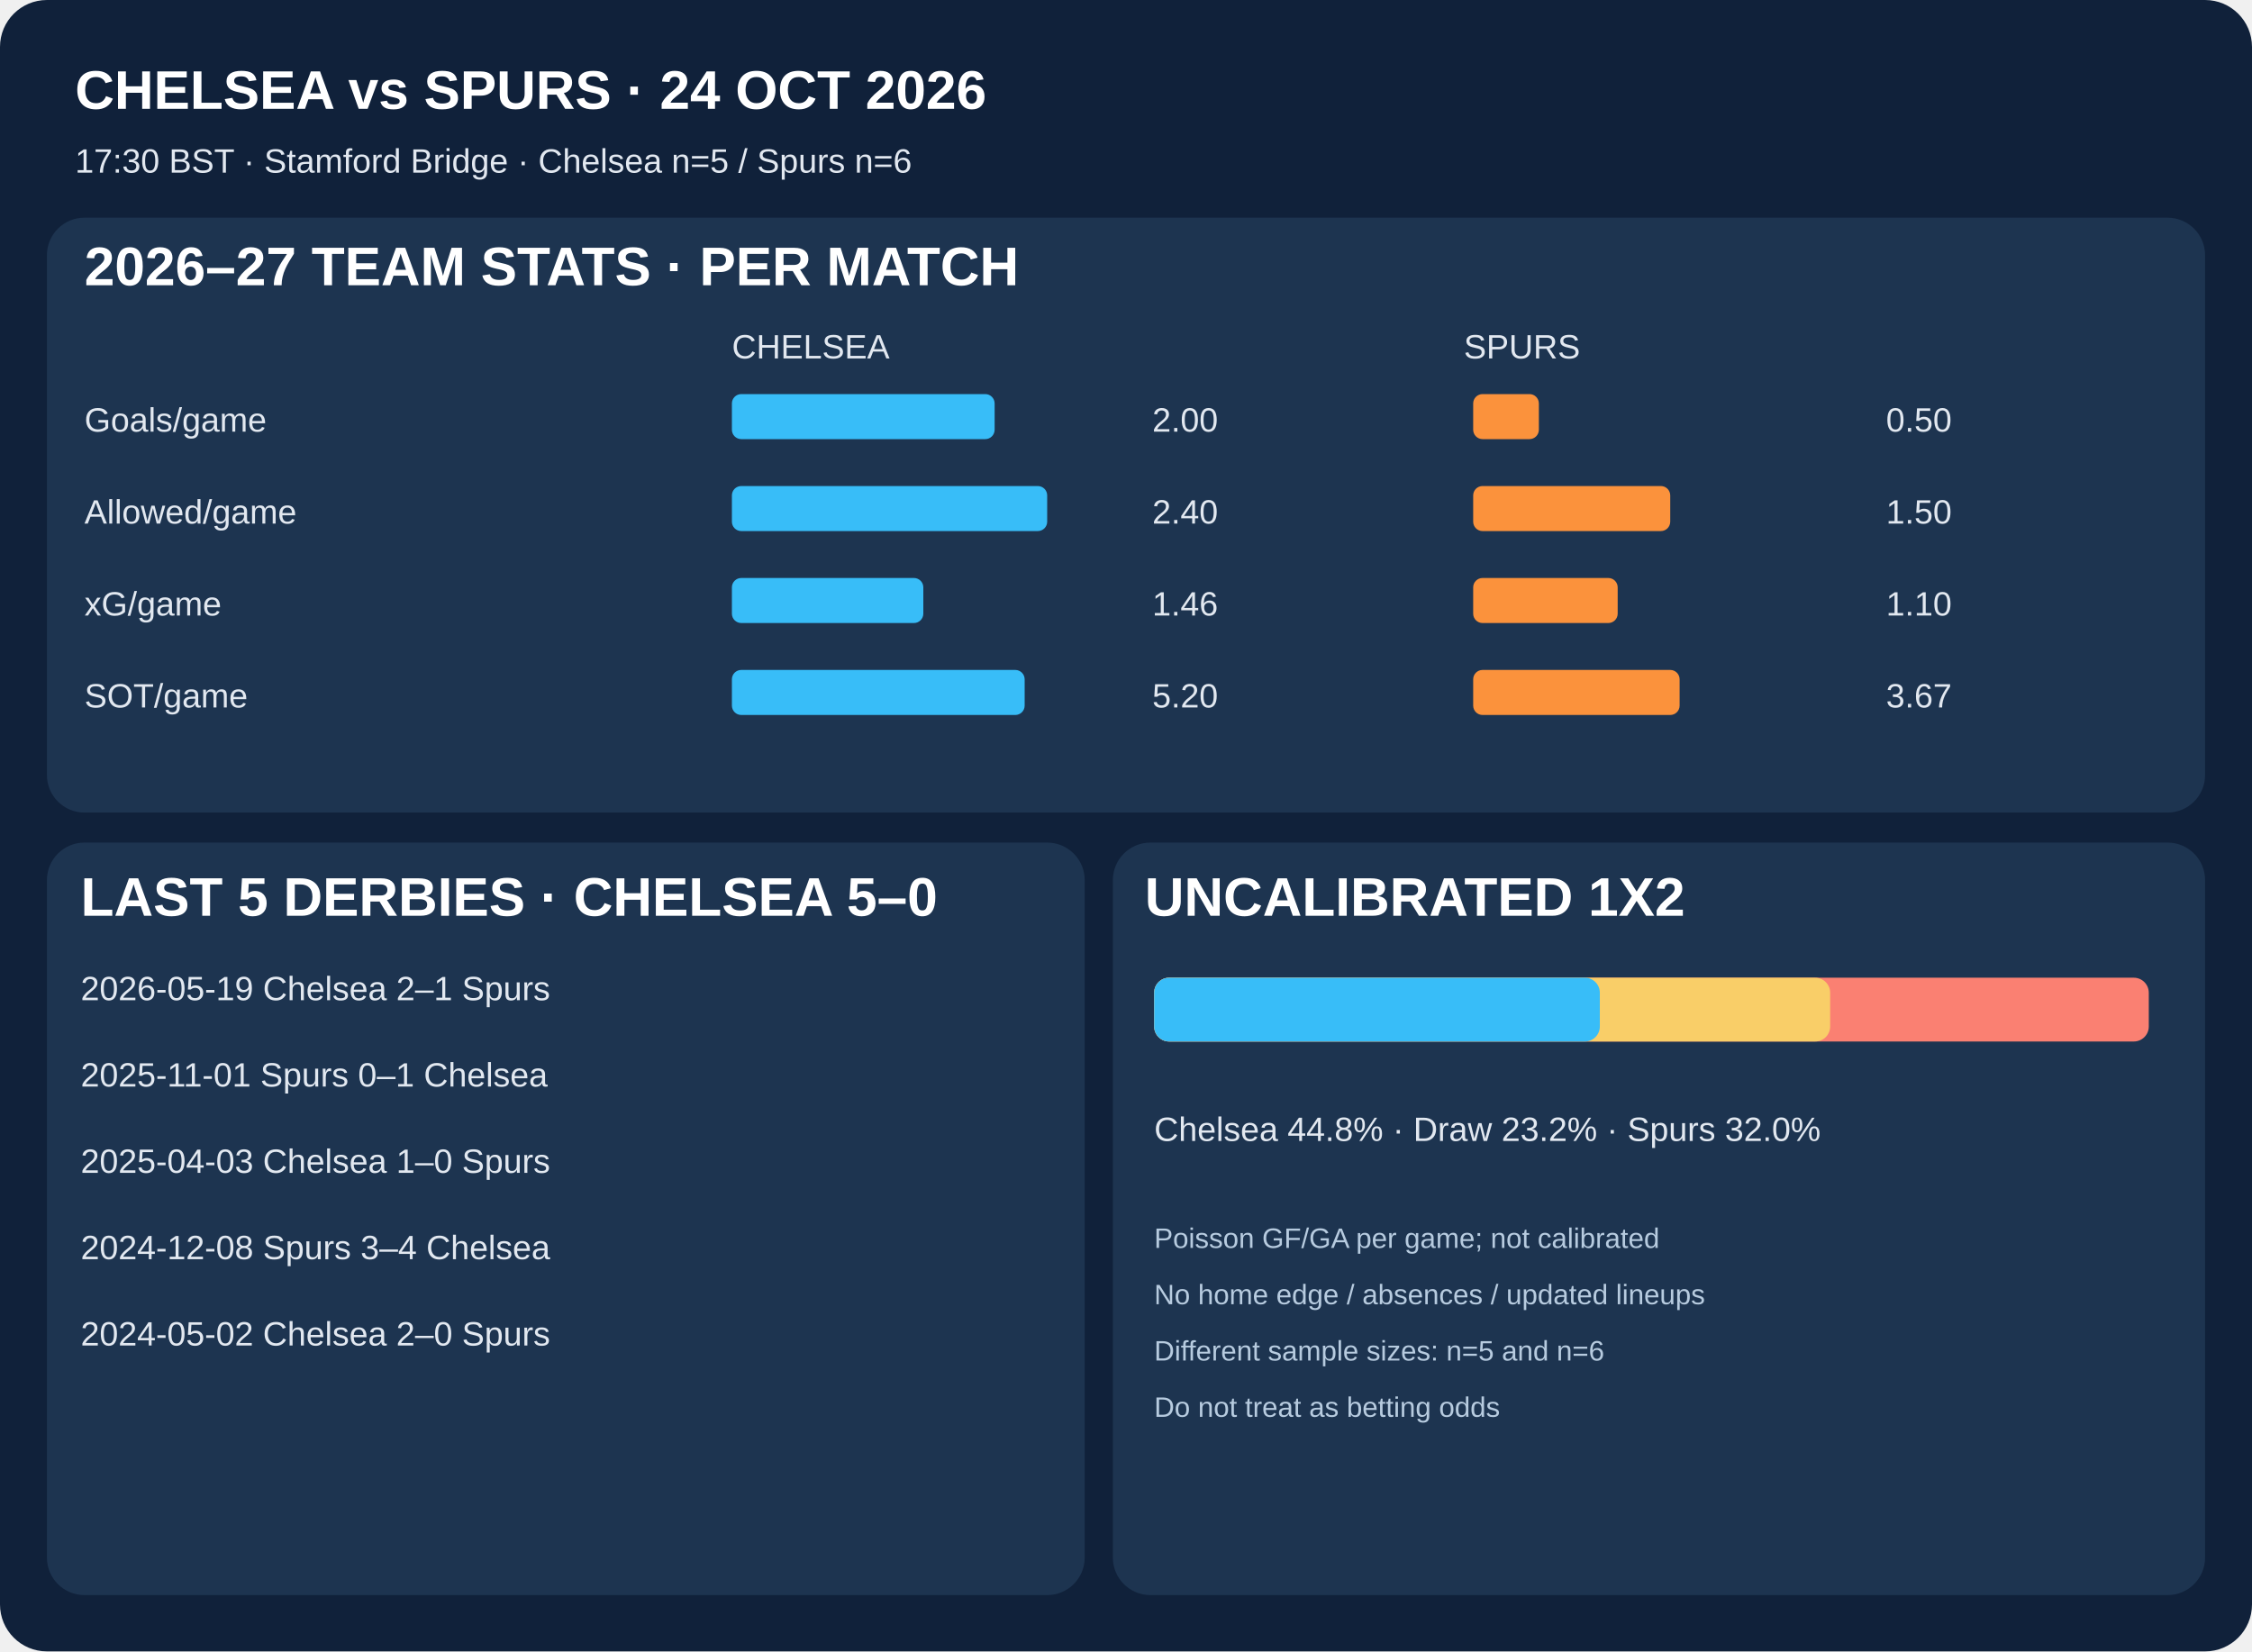
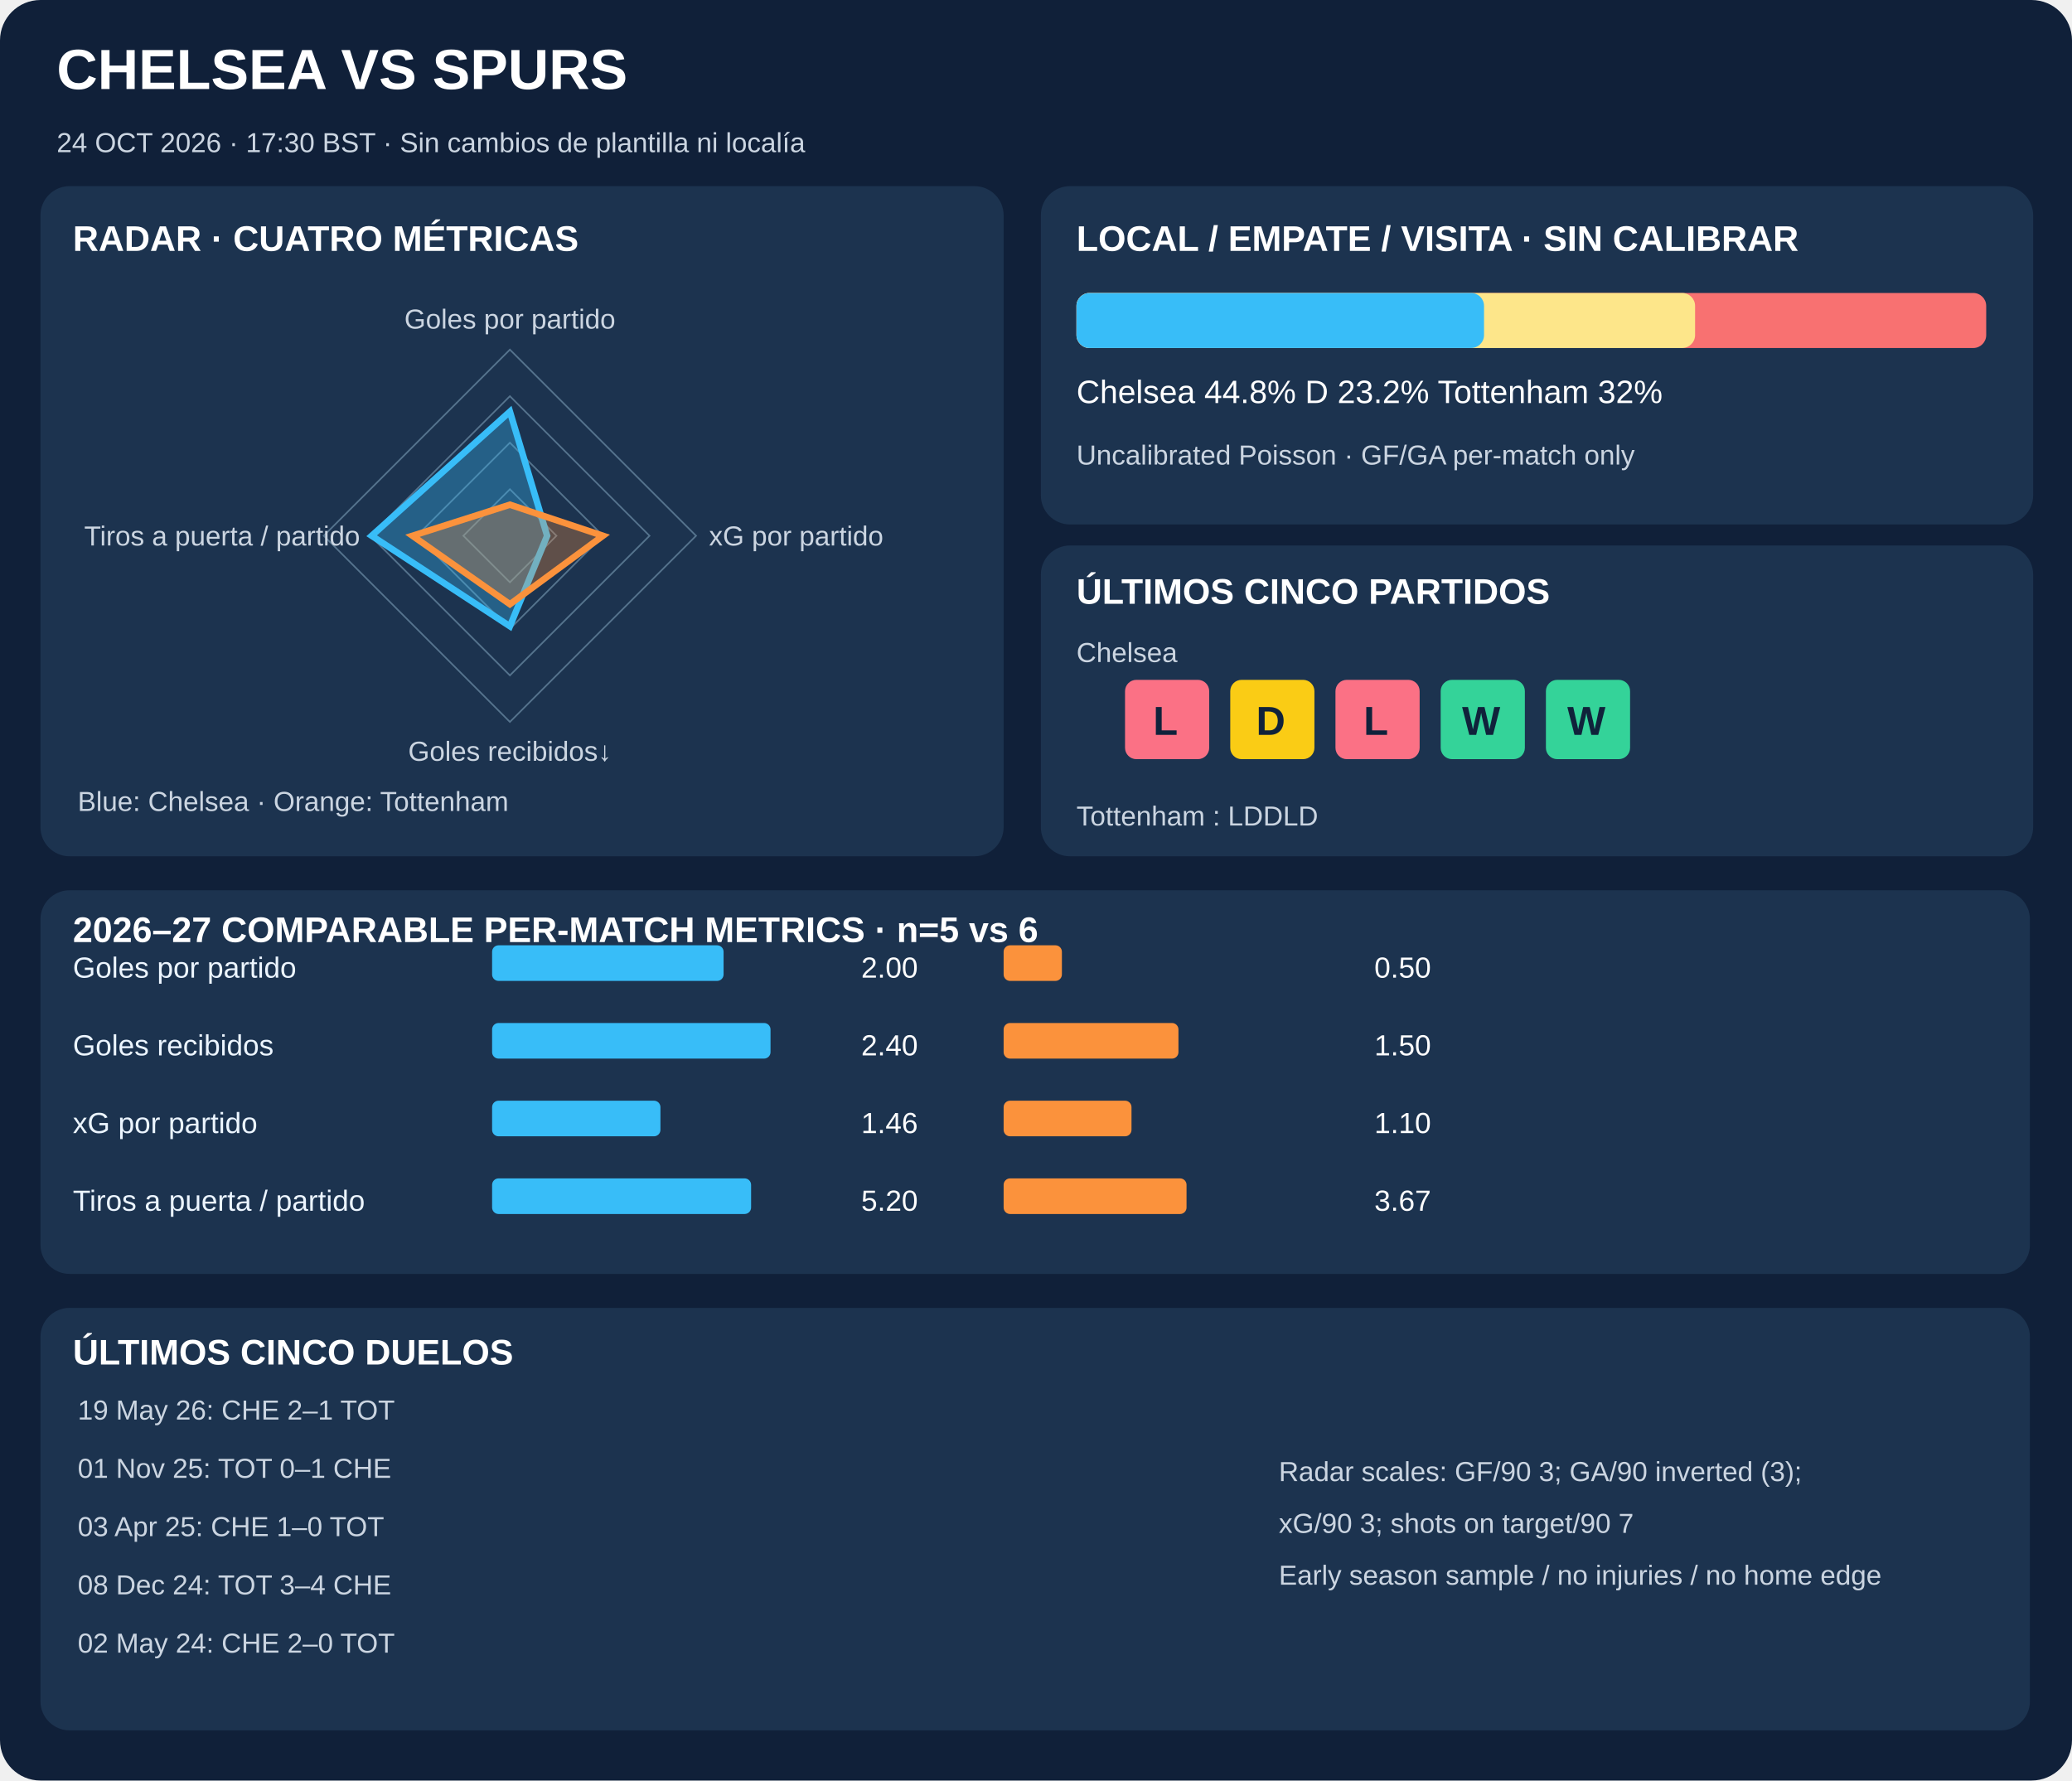
- <svg xmlns="http://www.w3.org/2000/svg" viewBox="0 0 1200 880" role="img">
-   <style>text{font-family:Arial,'Noto Sans',sans-serif}.hd{fill:#fff;font-size:29px;font-weight:700}.tx{fill:#e2e8f0;font-size:18px}.sm{fill:#b7cbdf;font-size:15px}</style>
-   <rect width="1200" height="880" rx="25" fill="#10213a" />
-   <text x="40" y="58" class="hd">CHELSEA vs SPURS · 24 OCT 2026</text>
-   <text x="40" y="92" class="tx">17:30 BST · Stamford Bridge · Chelsea n=5 / Spurs n=6</text>
-   <rect x="25" y="116" width="1150" height="317" rx="20" fill="#1d3450" />
-   <text x="45" y="152" class="hd">2026–27 TEAM STATS · PER MATCH</text>
-   <text x="390" y="191" class="tx">CHELSEA</text>
-   <text x="780" y="191" class="tx">SPURS</text>
-   <text x="45" y="230" class="tx">Goals/game</text>
-   <rect x="390" y="210" width="140" height="24" rx="5" fill="#38bdf8" />
-   <text x="614" y="230" class="tx">2.00</text>
-   <rect x="785" y="210" width="35" height="24" rx="5" fill="#fb923c" />
-   <text x="1005" y="230" class="tx">0.50</text>
-   <text x="45" y="279" class="tx">Allowed/game</text>
-   <rect x="390" y="259" width="168" height="24" rx="5" fill="#38bdf8" />
-   <text x="614" y="279" class="tx">2.40</text>
-   <rect x="785" y="259" width="105" height="24" rx="5" fill="#fb923c" />
-   <text x="1005" y="279" class="tx">1.50</text>
-   <text x="45" y="328" class="tx">xG/game</text>
-   <rect x="390" y="308" width="102" height="24" rx="5" fill="#38bdf8" />
-   <text x="614" y="328" class="tx">1.46</text>
-   <rect x="785" y="308" width="77" height="24" rx="5" fill="#fb923c" />
-   <text x="1005" y="328" class="tx">1.10</text>
-   <text x="45" y="377" class="tx">SOT/game</text>
-   <rect x="390" y="357" width="156" height="24" rx="5" fill="#38bdf8" />
-   <text x="614" y="377" class="tx">5.20</text>
-   <rect x="785" y="357" width="110" height="24" rx="5" fill="#fb923c" />
-   <text x="1005" y="377" class="tx">3.67</text>
-   <rect x="25" y="449" width="553" height="401" rx="20" fill="#1d3450" />
-   <text x="43" y="488" class="hd">LAST 5 DERBIES · CHELSEA 5–0</text>
-   <text x="43" y="533" class="tx">2026-05-19 Chelsea 2–1 Spurs</text>
-   <text x="43" y="579" class="tx">2025-11-01 Spurs 0–1 Chelsea</text>
-   <text x="43" y="625" class="tx">2025-04-03 Chelsea 1–0 Spurs</text>
-   <text x="43" y="671" class="tx">2024-12-08 Spurs 3–4 Chelsea</text>
-   <text x="43" y="717" class="tx">2024-05-02 Chelsea 2–0 Spurs</text>
-   <rect x="593" y="449" width="582" height="401" rx="20" fill="#1d3450" />
-   <text x="610" y="488" class="hd">UNCALIBRATED 1X2</text>
-   <rect x="615" y="521" width="530" height="34" rx="8" fill="#fa8072" />
-   <rect x="615" y="521" width="360.217" height="34" rx="8" fill="#f9ce68" />
-   <rect x="615" y="521" width="237.487" height="34" rx="8" fill="#38bdf8" />
-   <text x="615" y="608" class="tx">Chelsea 44.8% · Draw 23.2% · Spurs 32.0%</text>
-   <text x="615" y="665" class="sm">Poisson GF/GA per game; not calibrated</text>
-   <text x="615" y="695" class="sm">No home edge / absences / updated lineups</text>
-   <text x="615" y="725" class="sm">Different sample sizes: n=5 and n=6</text>
-   <text x="615" y="755" class="sm">Do not treat as betting odds</text>
+ <svg xmlns="http://www.w3.org/2000/svg" viewBox="0 0 1280 1100" role="img">
+   <style>text{font-family:Arial,'Noto Sans',sans-serif}.title{fill:white;font-size:35px;font-weight:bold}.sec{fill:white;font-size:22px;font-weight:700}.sub{fill:#cbd5e1;font-size:17px}</style>
+   <rect width="1280" height="1100" fill="#102039" rx="25" />
+   <text x="35" y="55" class="title">CHELSEA VS SPURS</text>
+   <text x="35" y="94" class="sub">24 OCT 2026 · 17:30 BST · Sin cambios de plantilla ni localía</text>
+   <rect x="25" y="115" width="595" height="414" fill="#1c334f" rx="18" />
+   <text x="45" y="155" class="sec">RADAR · CUATRO MÉTRICAS</text>
+   <polygon points="315,302.25 343.75,331 315,359.75 286.25,331" stroke="#55738d" fill="none" />
+   <polygon points="315,273.5 372.5,331 315,388.5 257.5,331" stroke="#55738d" fill="none" />
+   <polygon points="315,244.75 401.25,331 315,417.25 228.75,331" stroke="#55738d" fill="none" />
+   <polygon points="315,216 430,331 315,446 200,331" stroke="#55738d" fill="none" />
+   <polygon points="315.0,254.3 338.0,331.0 315.0,386.9 229.6,331.0" fill="#38bdf8" fill-opacity=".33" stroke="#38bdf8" stroke-width="4" />
+   <polygon points="315.0,311.8 372.5,331.0 315.0,373.3 254.8,331.0" fill="#fb923c" fill-opacity=".30" stroke="#fb923c" stroke-width="4" />
+   <text x="315" y="203" text-anchor="middle" class="sub">Goles por partido</text>
+   <text x="438" y="337" class="sub">xG por partido</text>
+   <text x="315" y="470" text-anchor="middle" class="sub">Goles recibidos↓</text>
+   <text x="52" y="337" class="sub">Tiros a puerta / partido</text>
+   <text x="48" y="501" class="sub">Blue: Chelsea · Orange: Tottenham</text>
+   <rect x="643" y="115" width="613" height="209" fill="#1c334f" rx="18" />
+   <text x="665" y="155" class="sec">LOCAL / EMPATE / VISITA · SIN CALIBRAR</text>
+   <rect x="665" y="181" width="562" height="34" rx="8" fill="#f87171" />
+   <rect x="665" y="181" width="382.16" height="34" rx="8" fill="#fde68a" />
+   <rect x="665" y="181" width="251.776" height="34" rx="8" fill="#38bdf8" />
+   <text x="665" y="249" fill="#fff" font-size="20">Chelsea 44.8%   D 23.2%   Tottenham 32%</text>
+   <text x="665" y="287" class="sub">Uncalibrated Poisson · GF/GA per-match only</text>
+   <rect x="643" y="337" width="613" height="192" fill="#1c334f" rx="18" />
+   <text x="665" y="373" class="sec">ÚLTIMOS CINCO PARTIDOS</text>
+   <text x="665" y="409" class="sub">Chelsea</text>
+   <rect x="695" y="420" width="52" height="49" rx="7" fill="#fb7185" />
+   <text x="720" y="454" fill="#10223b" text-anchor="middle" font-size="25" font-weight="bold">L</text>
+   <rect x="760" y="420" width="52" height="49" rx="7" fill="#facc15" />
+   <text x="785" y="454" fill="#10223b" text-anchor="middle" font-size="25" font-weight="bold">D</text>
+   <rect x="825" y="420" width="52" height="49" rx="7" fill="#fb7185" />
+   <text x="850" y="454" fill="#10223b" text-anchor="middle" font-size="25" font-weight="bold">L</text>
+   <rect x="890" y="420" width="52" height="49" rx="7" fill="#34d399" />
+   <text x="915" y="454" fill="#10223b" text-anchor="middle" font-size="25" font-weight="bold">W</text>
+   <rect x="955" y="420" width="52" height="49" rx="7" fill="#34d399" />
+   <text x="980" y="454" fill="#10223b" text-anchor="middle" font-size="25" font-weight="bold">W</text>
+   <text x="665" y="510" class="sub">Tottenham : LDDLD</text>
+   <rect x="25" y="550" width="1229" height="237" rx="18" fill="#1c334f" />
+   <text x="45" y="582" class="sec">2026–27 COMPARABLE PER-MATCH METRICS · n=5 vs 6</text>
+   <text x="45" y="604" fill="#ecf5ff" font-size="18">Goles por partido</text>
+   <rect x="304" y="584" width="143" height="22" rx="4" fill="#38bdf8" />
+   <text x="532" y="604" fill="#fff" font-size="18">2.00</text>
+   <rect x="620" y="584" width="36" height="22" rx="4" fill="#fb923c" />
+   <text x="849" y="604" fill="#fff" font-size="18">0.50</text>
+   <text x="45" y="652" fill="#ecf5ff" font-size="18">Goles recibidos</text>
+   <rect x="304" y="632" width="172" height="22" rx="4" fill="#38bdf8" />
+   <text x="532" y="652" fill="#fff" font-size="18">2.40</text>
+   <rect x="620" y="632" width="108" height="22" rx="4" fill="#fb923c" />
+   <text x="849" y="652" fill="#fff" font-size="18">1.50</text>
+   <text x="45" y="700" fill="#ecf5ff" font-size="18">xG por partido</text>
+   <rect x="304" y="680" width="104" height="22" rx="4" fill="#38bdf8" />
+   <text x="532" y="700" fill="#fff" font-size="18">1.46</text>
+   <rect x="620" y="680" width="79" height="22" rx="4" fill="#fb923c" />
+   <text x="849" y="700" fill="#fff" font-size="18">1.10</text>
+   <text x="45" y="748" fill="#ecf5ff" font-size="18">Tiros a puerta / partido</text>
+   <rect x="304" y="728" width="160" height="22" rx="4" fill="#38bdf8" />
+   <text x="532" y="748" fill="#fff" font-size="18">5.20</text>
+   <rect x="620" y="728" width="113" height="22" rx="4" fill="#fb923c" />
+   <text x="849" y="748" fill="#fff" font-size="18">3.67</text>
+   <rect x="25" y="808" width="1229" height="261" rx="18" fill="#1c334f" />
+   <text x="45" y="843" class="sec">ÚLTIMOS CINCO DUELOS</text>
+   <text x="48" y="877" class="sub">19 May 26: CHE 2–1 TOT</text>
+   <text x="48" y="913" class="sub">01 Nov 25: TOT 0–1 CHE</text>
+   <text x="48" y="949" class="sub">03 Apr 25: CHE 1–0 TOT</text>
+   <text x="48" y="985" class="sub">08 Dec 24: TOT 3–4 CHE</text>
+   <text x="48" y="1021" class="sub">02 May 24: CHE 2–0 TOT</text>
+   <text x="790" y="915" class="sub">Radar scales: GF/90 3; GA/90 inverted (3);</text>
+   <text x="790" y="947" class="sub">xG/90 3; shots on target/90 7</text>
+   <text x="790" y="979" class="sub">Early season sample / no injuries / no home edge</text>
</svg>
